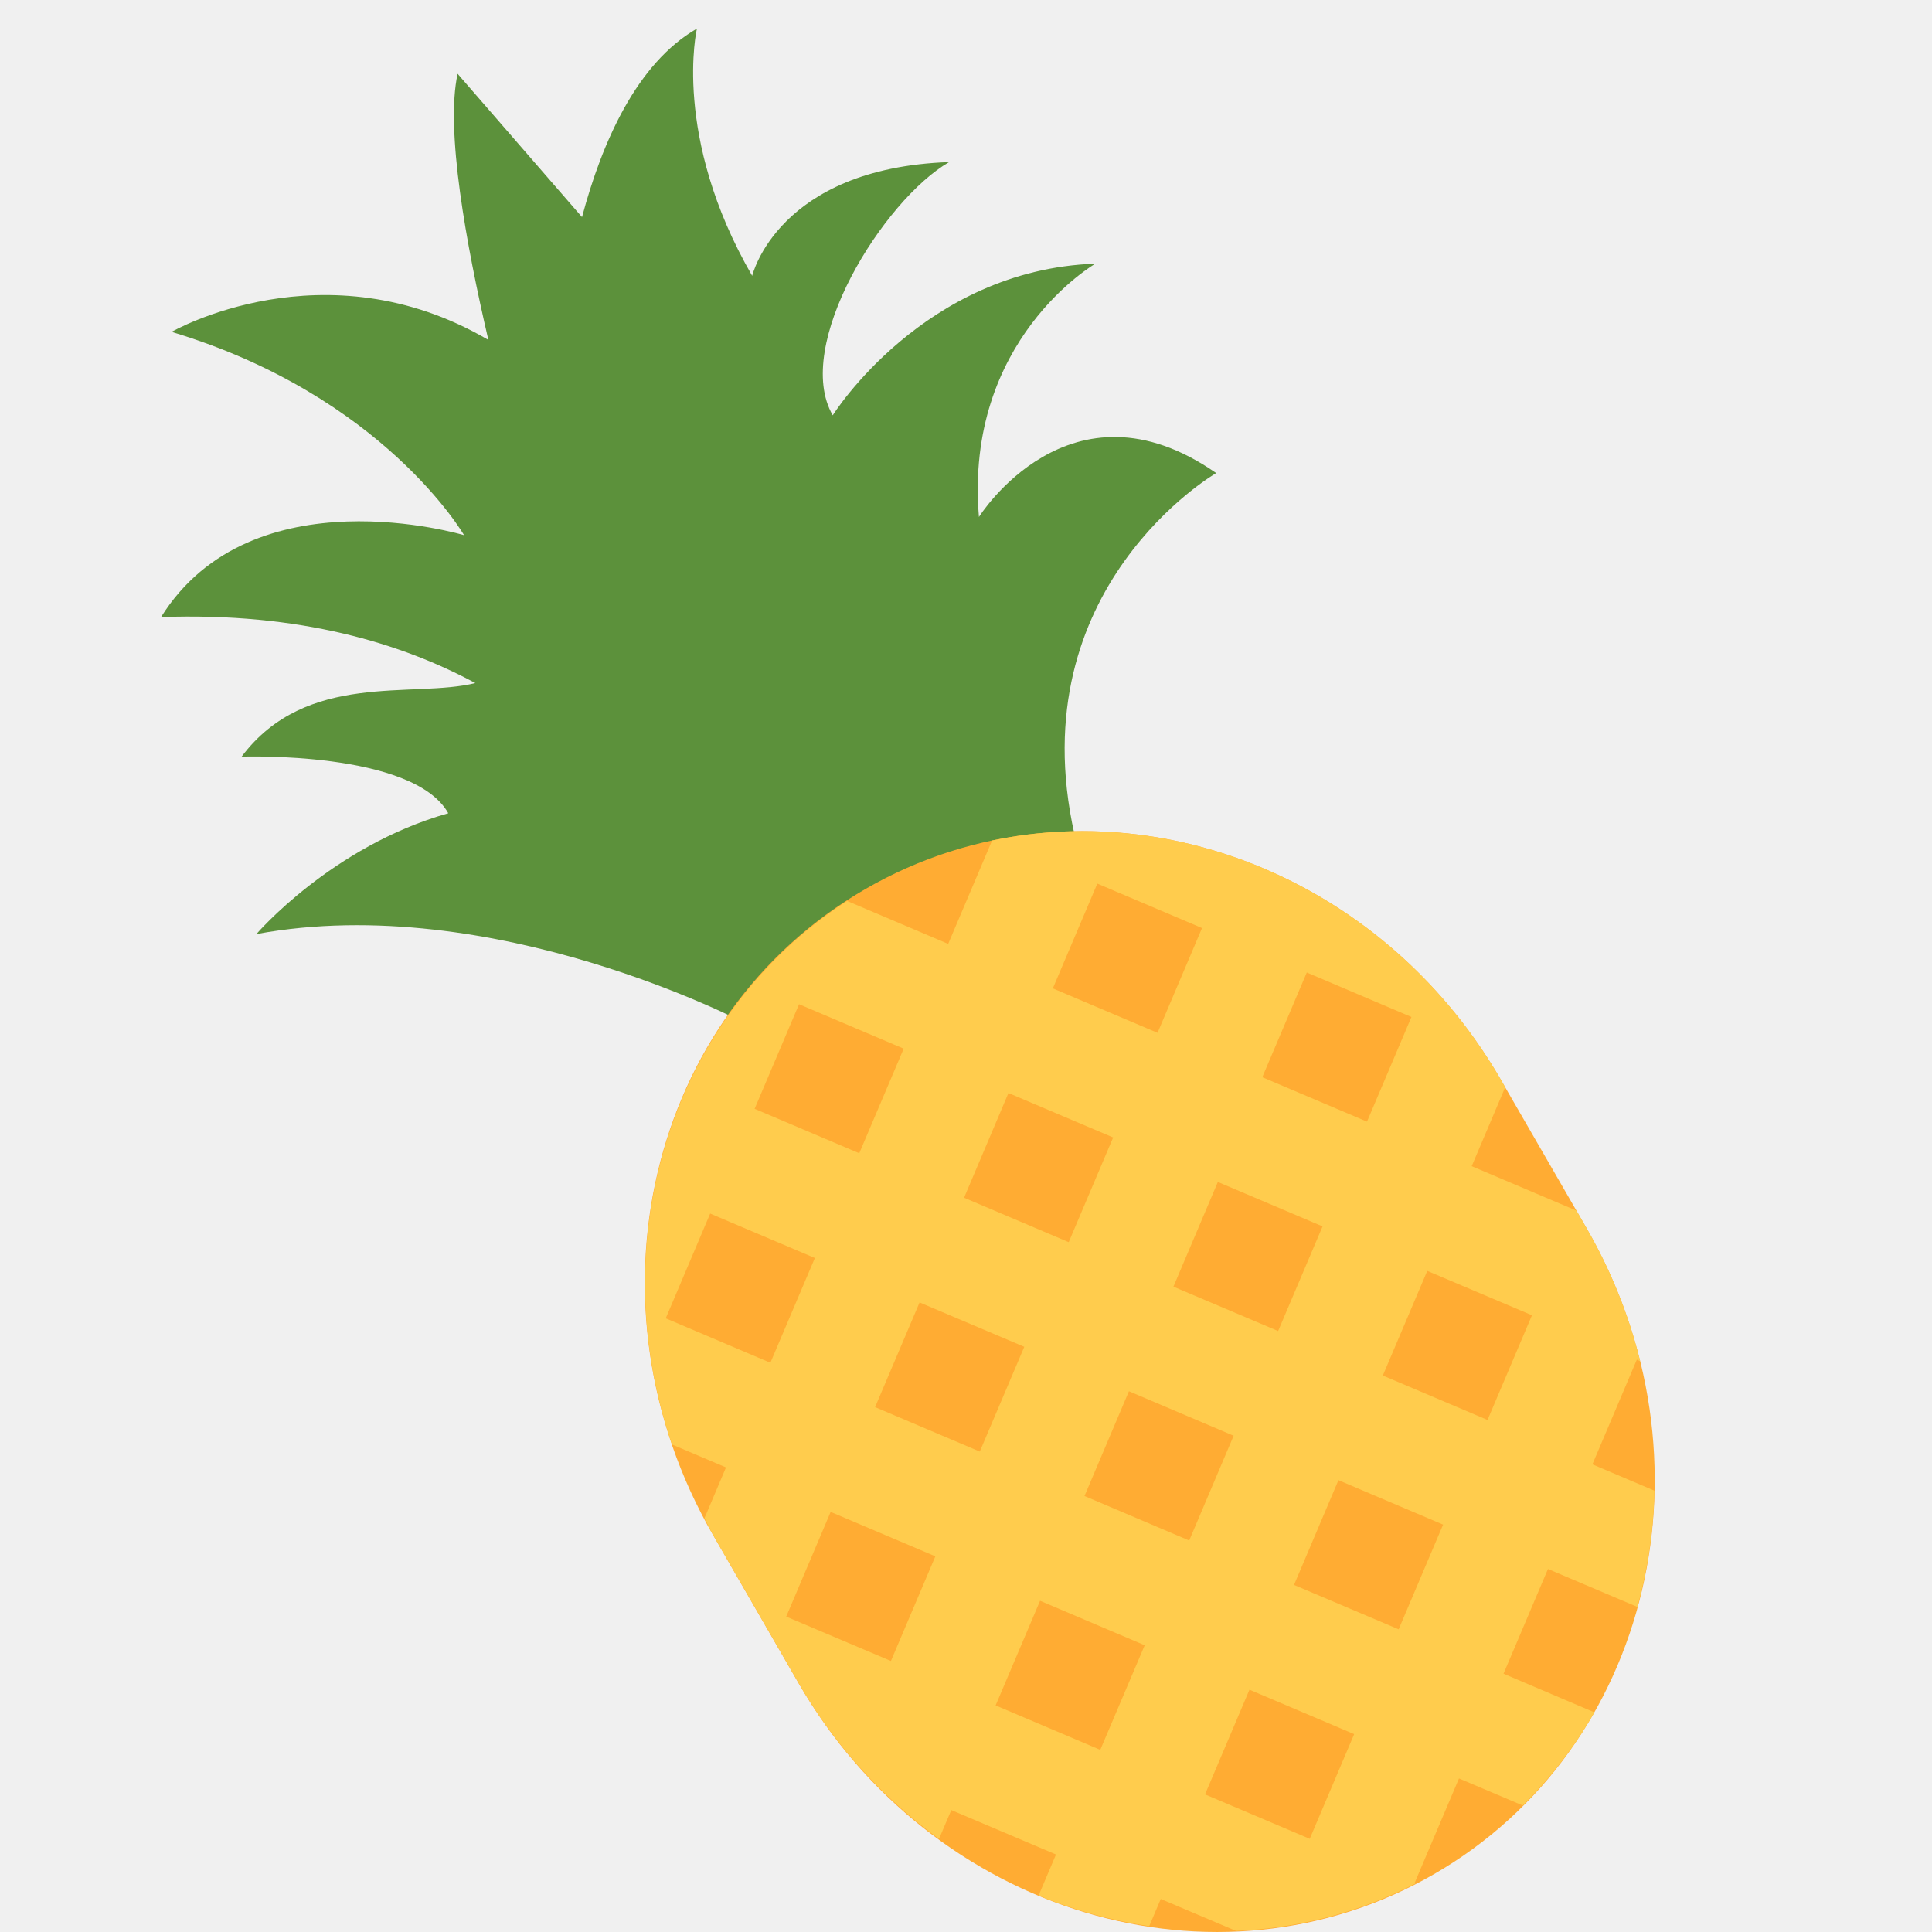
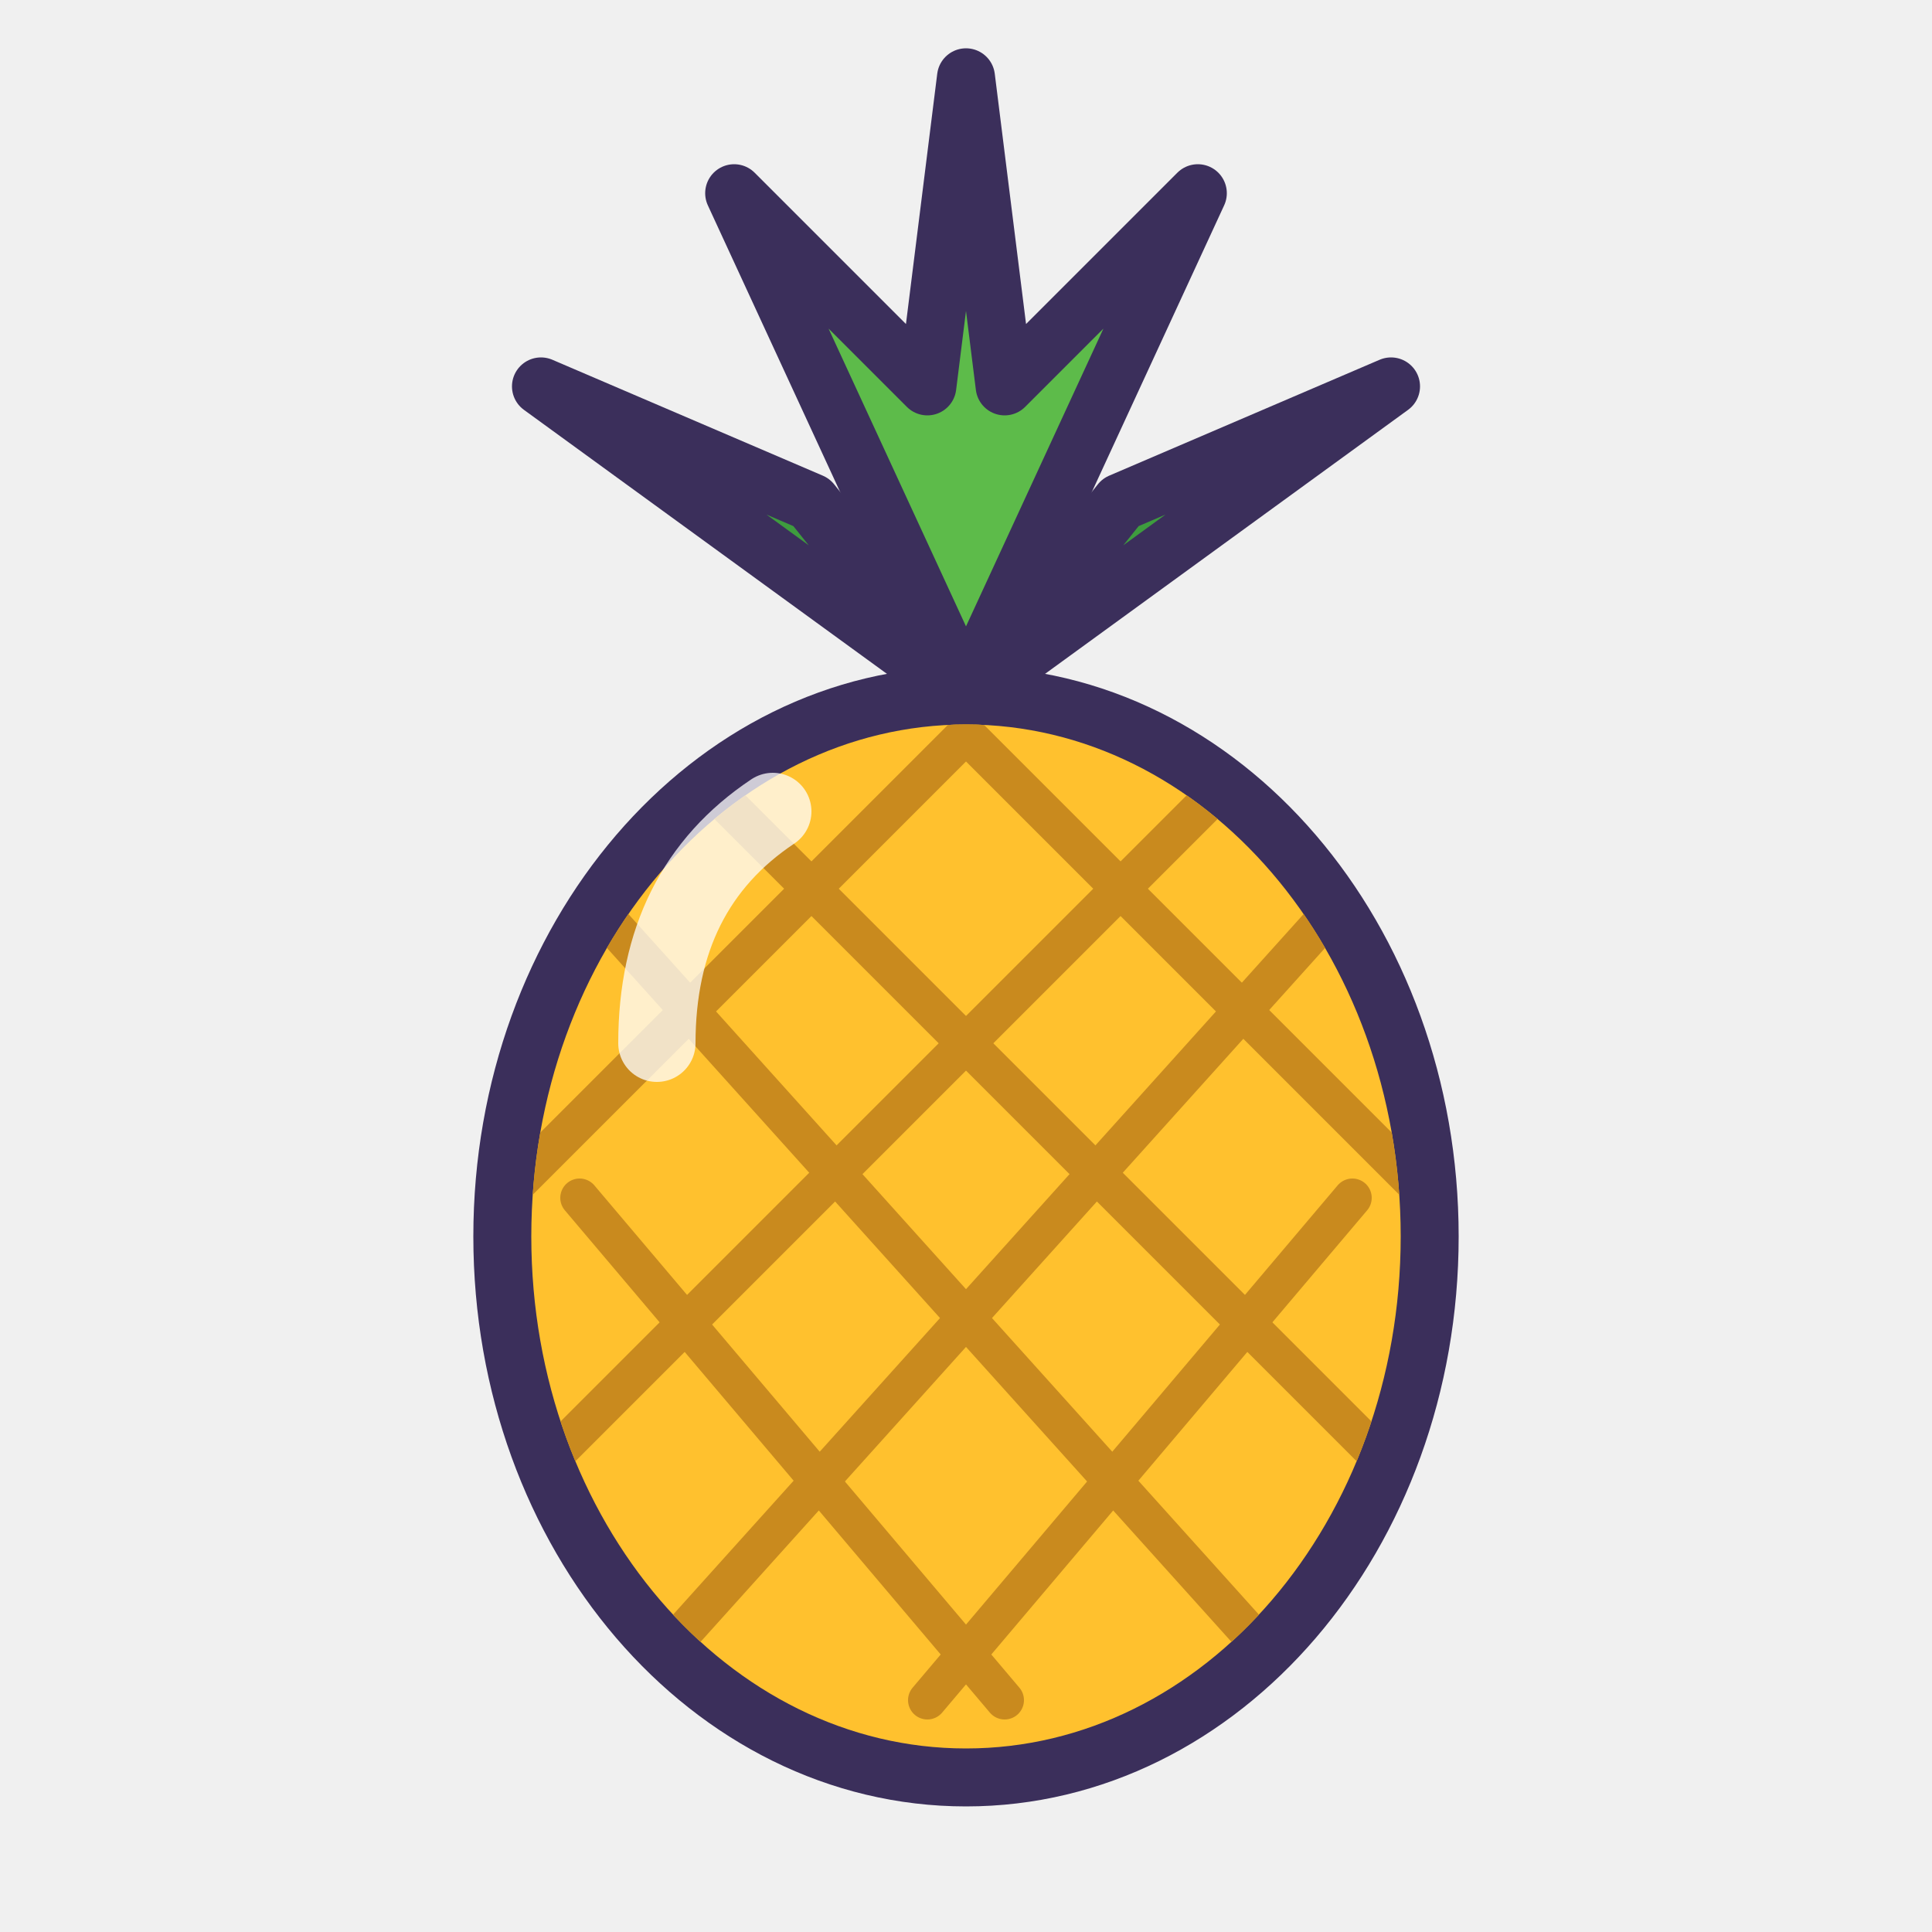
- <svg xmlns="http://www.w3.org/2000/svg" viewBox="0 0 36 36" preserveAspectRatio="xMidYMid meet">
-   <path fill="#5C913B" d="M18.241 9.633c-.277-3.307 2.17-4.72 2.17-4.72-3.199.113-4.894 2.826-4.894 2.826-.752-1.3.946-4.012 2.169-4.719-3.198.113-3.67 2.12-3.67 2.12-1.503-2.601-1.03-4.607-1.03-4.607-1.121.647-1.767 2.113-2.141 3.512l-2.318-2.67c-.23 1.044.157 3.174.573 4.959-3.055-1.79-5.903-.15-5.903-.15 3.95 1.188 5.45 3.788 5.45 3.788s-3.948-1.187-5.646 1.526c2.597-.092 4.5.499 5.856 1.23-1.163.289-3.145-.236-4.355 1.371 0 0 3.198-.113 3.851 1.055-2.172.614-3.575 2.251-3.575 2.251 4.422-.818 9.123 1.669 9.123 1.669l6.119-3.532c-1.029-4.607 2.642-6.727 2.642-6.727-2.724-1.895-4.421.818-4.421.818z" />
-   <path fill="#FFAC33" d="M29.56 22.88c2.488 4.309 1.218 9.7-2.837 12.041-4.055 2.341-9.359.746-11.846-3.562l-1.589-2.753c-2.488-4.31-1.217-9.699 2.837-12.04 4.055-2.341 9.359-.747 11.846 3.562l1.589 2.752z" />
-   <path fill="#FFCC4D" d="M30.562 25.364c-.209-.848-.54-1.685-1.002-2.484l-.186-.323v.001l-1.951-.828.624-1.471-.075-.131c-2.025-3.51-5.92-5.217-9.486-4.466l-.818 1.926-1.884-.8c-3.28 2.122-4.567 6.319-3.262 10.128l1.006.427-.401.946c.055.105.102.212.163.315l1.589 2.753c.685 1.187 1.59 2.16 2.618 2.909l.229-.538 1.951.828-.324.764c.665.277 1.357.465 2.061.572l.215-.507 1.403.595c1.144-.048 2.28-.336 3.343-.883l-.017-.007.828-1.951 1.189.504c.522-.521.973-1.104 1.334-1.736l-1.693-.72.828-1.951 1.667.707c.191-.7.301-1.427.316-2.167l-1.155-.49.828-1.951.062.029zm-6.212-7.243l1.95.829-.828 1.95-1.951-.828.829-1.951zm.294 4.731l-.828 1.95-1.951-.827.828-1.951 1.951.828zm-4.197-6.387l1.951.828-.829 1.952-1.951-.828.829-1.952zm-1.656 3.902l1.951.828-.828 1.951-1.95-.828.827-1.951zm-3.902-1.655l1.95.828-.828 1.949-1.95-.828.828-1.949zm-2.484 5.853l.828-1.952 1.951.828-.829 1.952-1.95-.828zm4.196 6.385l-1.951-.827.828-1.951 1.951.828-.828 1.95zm-.295-4.73l.829-1.951 1.951.827-.829 1.952-1.951-.828zm4.196 6.386l-1.95-.828.828-1.95 1.95.829-.828 1.949zm-.294-4.73l.828-1.952 1.951.829-.828 1.952-1.951-.829zm4.197 6.388l-1.951-.828.828-1.951 1.951.828-.828 1.951zm1.657-3.904l-1.95-.827.828-1.952 1.95.828-.828 1.951zm1.656-3.901l-1.951-.828.828-1.95 1.951.827-.828 1.951z" />
+ <svg xmlns="http://www.w3.org/2000/svg" viewBox="0 0 100 100" data-bare="1">
+   <path d="M50 36 L38 10 L48 20 L50 4 L52 20 L62 10Z" fill="#5DBB4A" stroke="#3B2F5B" stroke-width="3" stroke-linejoin="round" stroke-linecap="round" />
+   <path d="M50 36 L28 20 L42 26Z M50 36 L72 20 L58 26Z" fill="#3E9C3E" stroke="#3B2F5B" stroke-width="3" stroke-linejoin="round" stroke-linecap="round" />
+   <ellipse cx="50" cy="64" rx="24" ry="28" fill="#FFC12E" stroke="#3B2F5B" stroke-width="3" stroke-linejoin="round" stroke-linecap="round" />
+   <defs>
+     <clipPath id="pine">
+       <ellipse cx="50" cy="64" rx="22.5" ry="26.5" fill="#000" />
+     </clipPath>
+   </defs>
+   <g clip-path="url(#pine)">
+     <path d="M30 46 L66 86" fill="none" stroke="#C98A1E" stroke-width="2" stroke-linecap="round" stroke-linejoin="round" />
+     <path d="M36 40 L76 80" fill="none" stroke="#C98A1E" stroke-width="2" stroke-linecap="round" stroke-linejoin="round" />
+     <path d="M30 62 L52 88" fill="none" stroke="#C98A1E" stroke-width="2" stroke-linecap="round" stroke-linejoin="round" />
+     <path d="M50 38 L78 66" fill="none" stroke="#C98A1E" stroke-width="2" stroke-linecap="round" stroke-linejoin="round" />
+     <path d="M70 46 L34 86" fill="none" stroke="#C98A1E" stroke-width="2" stroke-linecap="round" stroke-linejoin="round" />
+     <path d="M64 40 L24 80" fill="none" stroke="#C98A1E" stroke-width="2" stroke-linecap="round" stroke-linejoin="round" />
+     <path d="M70 62 L48 88" fill="none" stroke="#C98A1E" stroke-width="2" stroke-linecap="round" stroke-linejoin="round" />
+     <path d="M50 38 L22 66" fill="none" stroke="#C98A1E" stroke-width="2" stroke-linecap="round" stroke-linejoin="round" />
+   </g>
+   <path d="M34 54 Q34 46 40 42" fill="none" stroke="#fff" stroke-width="4" stroke-linecap="round" stroke-linejoin="round" opacity=".75" />
</svg>
